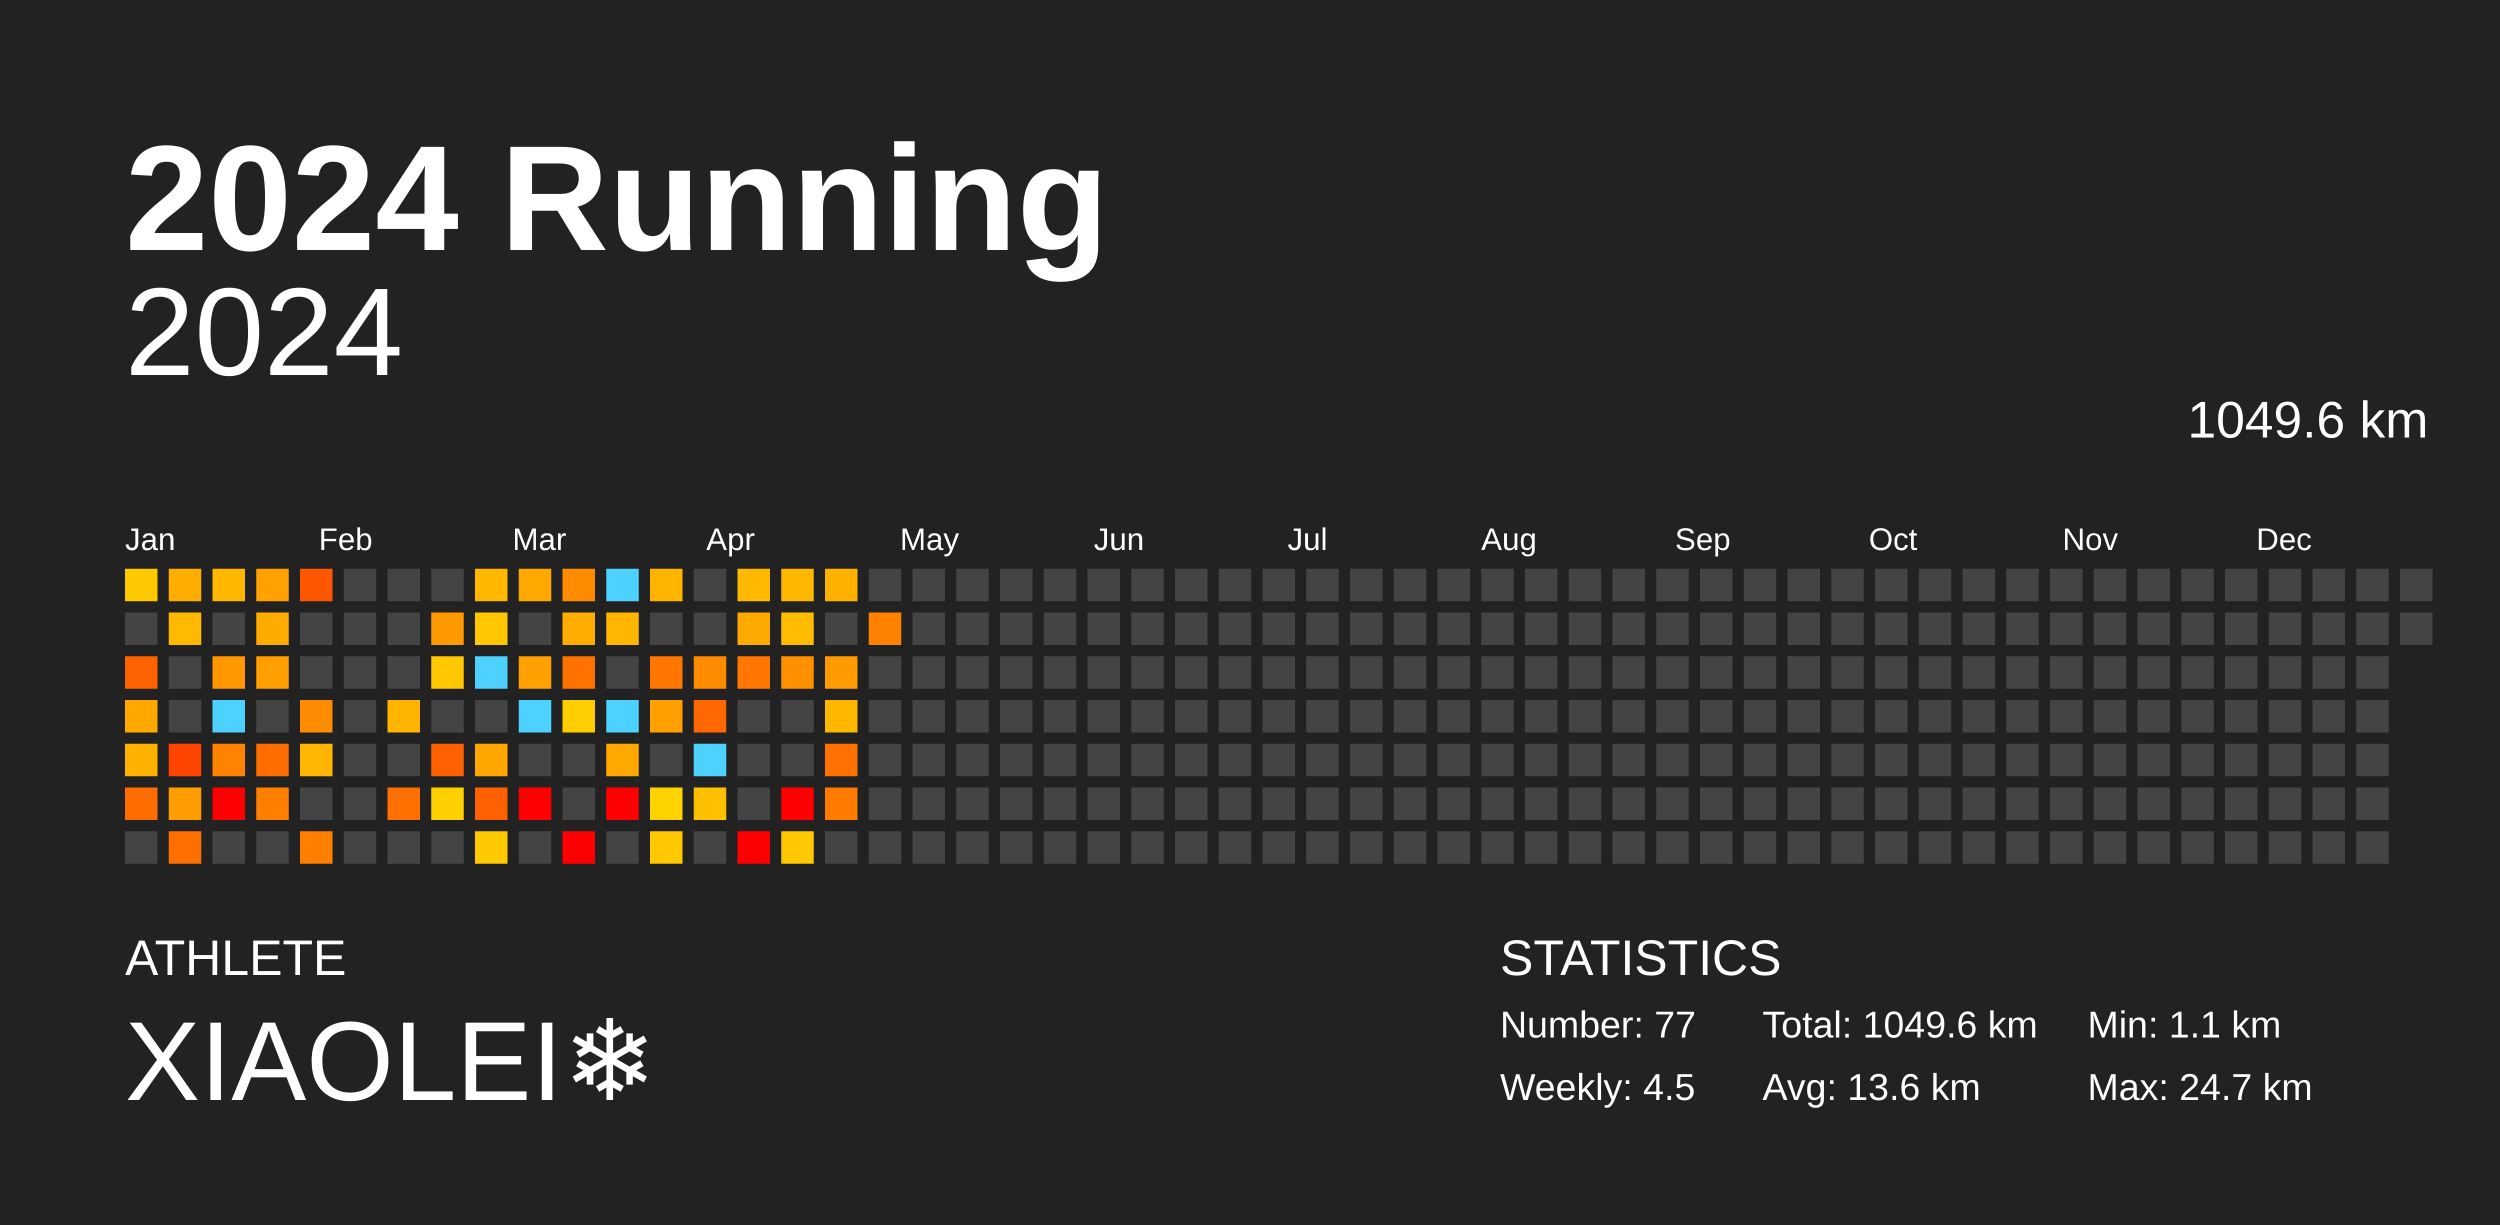
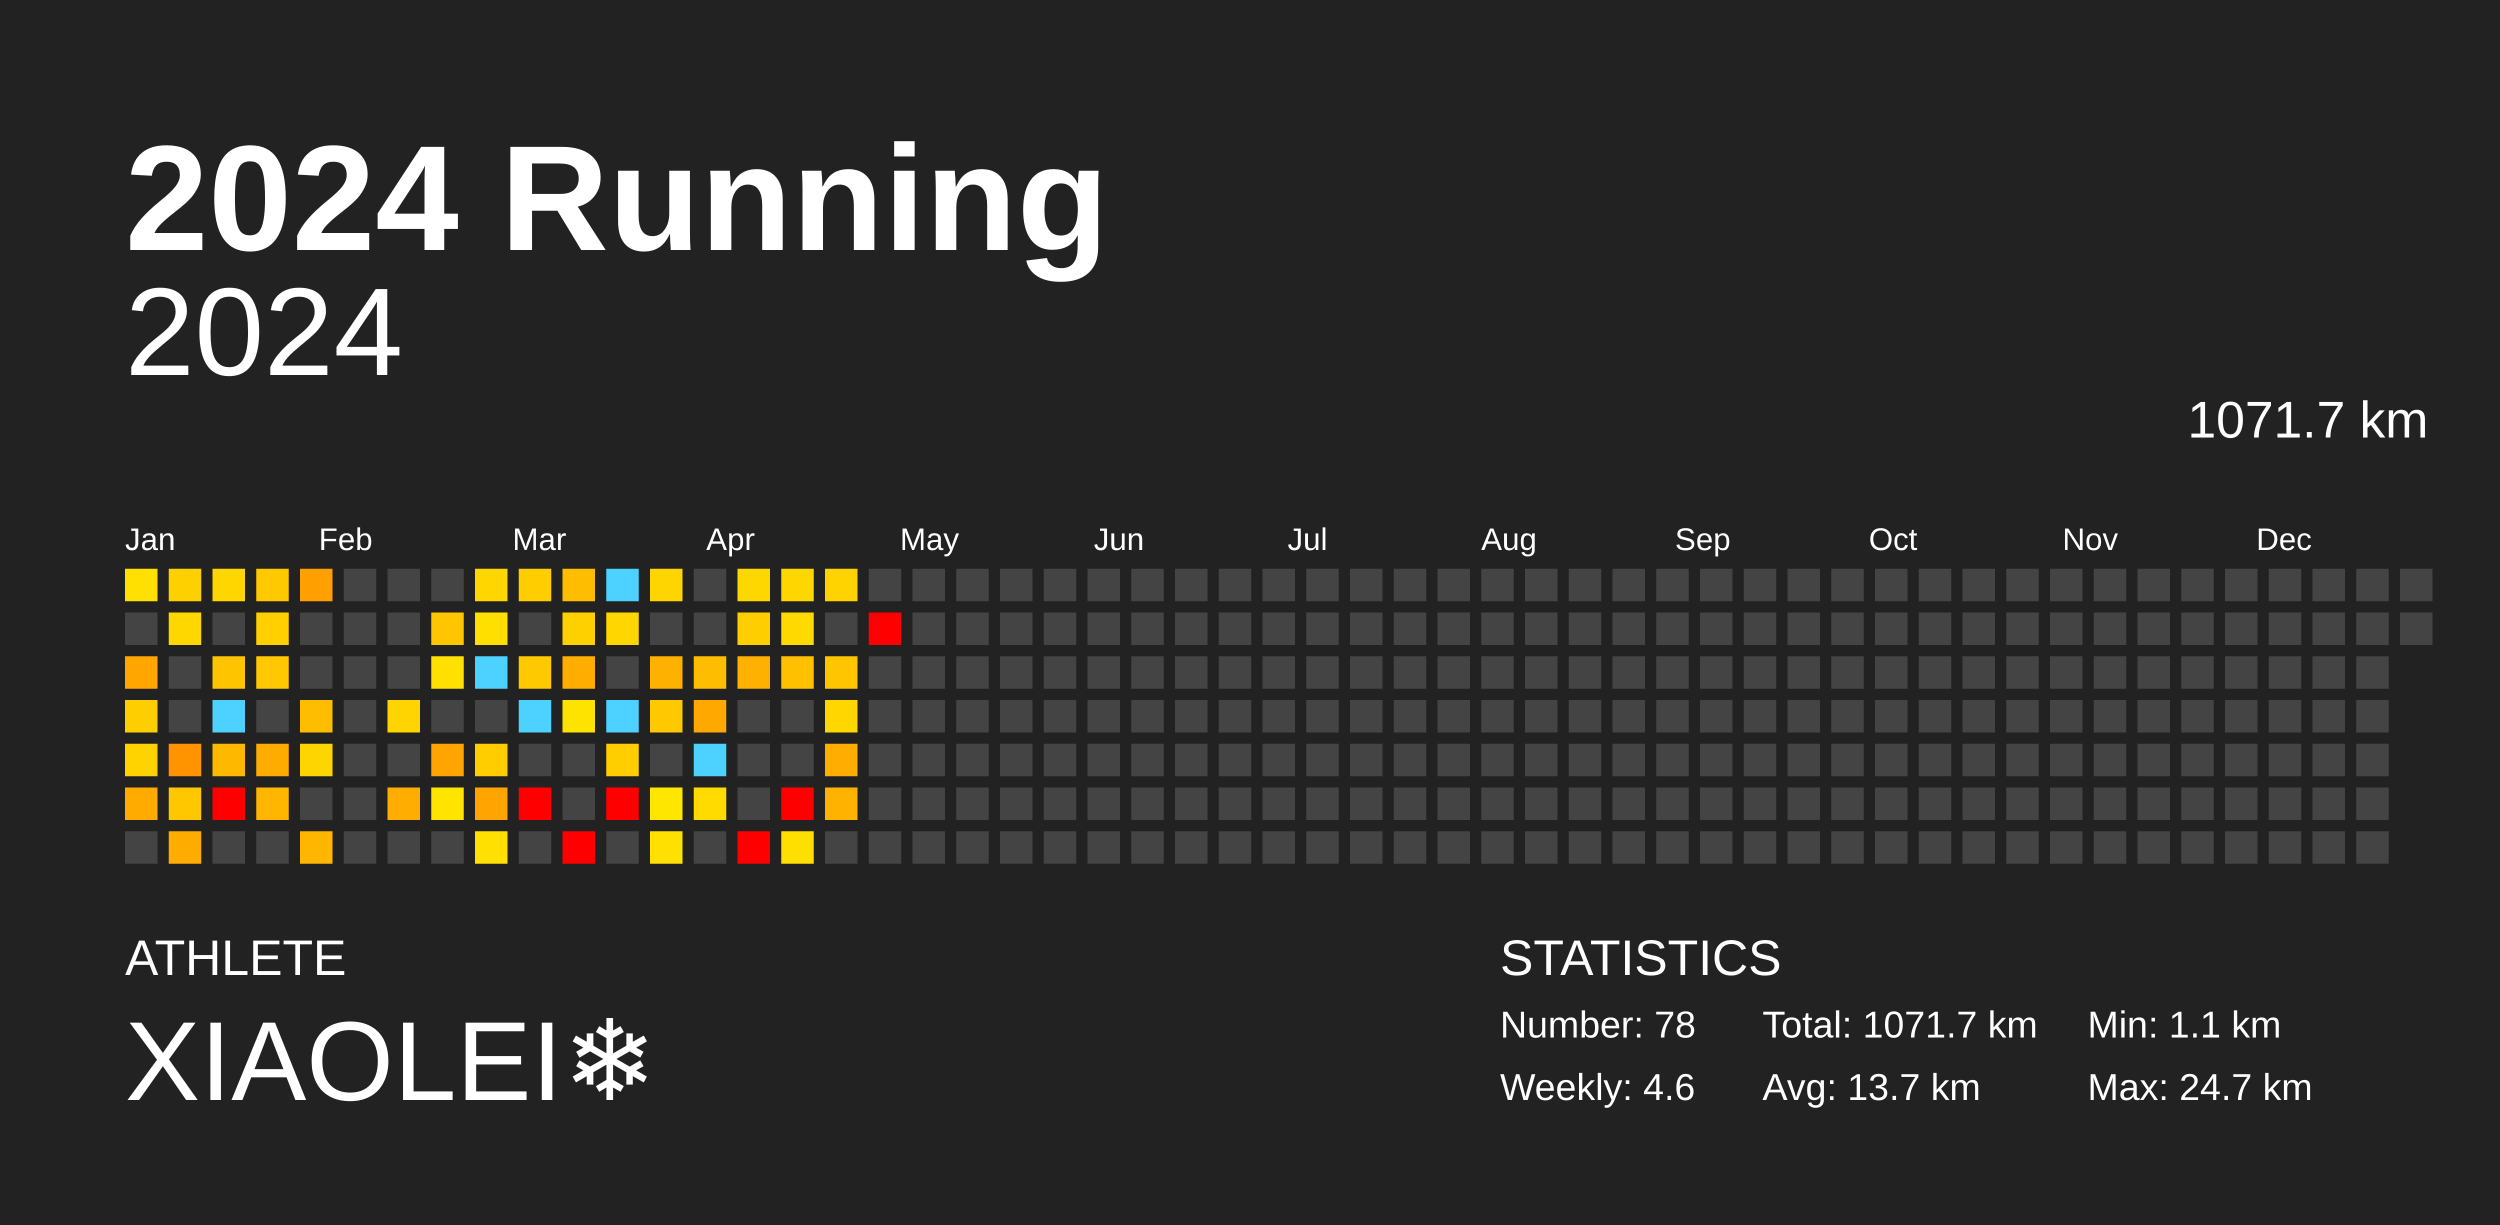
<svg xmlns="http://www.w3.org/2000/svg" baseProfile="full" height="98mm" version="1.1" viewBox="0,0,200,98" width="200mm">
  <defs />
  <rect fill="#222222" height="98" width="200" x="0" y="0" />
  <text fill="#FFFFFF" style="font-size:12px; font-family:Arial; font-weight:bold;" x="10" y="20">2024 Running</text>
  <text fill="#FFFFFF" style="font-size:4px; font-family:Arial" x="10" y="78">ATHLETE</text>
  <text fill="#FFFFFF" style="font-size:9px; font-family:Arial" x="10" y="88">XIAOLEI❄️</text>
  <text fill="#FFFFFF" style="font-size:4px; font-family:Arial" x="120" y="78">STATISTICS</text>
-   <text fill="#FFFFFF" style="font-size:3px; font-family:Arial" x="120" y="83">Number: 77</text>
-   <text fill="#FFFFFF" style="font-size:3px; font-family:Arial" x="120" y="88">Weekly: 4.5</text>
-   <text fill="#FFFFFF" style="font-size:3px; font-family:Arial" x="141" y="83">Total: 1049.6 km</text>
-   <text fill="#FFFFFF" style="font-size:3px; font-family:Arial" x="141" y="88">Avg: 13.6 km</text>
+   <text fill="#FFFFFF" style="font-size:3px; font-family:Arial" x="120" y="83">Number: 78</text>
+   <text fill="#FFFFFF" style="font-size:3px; font-family:Arial" x="120" y="88">Weekly: 4.6</text>
+   <text fill="#FFFFFF" style="font-size:3px; font-family:Arial" x="141" y="83">Total: 1071.7 km</text>
+   <text fill="#FFFFFF" style="font-size:3px; font-family:Arial" x="141" y="88">Avg: 13.7 km</text>
  <text fill="#FFFFFF" style="font-size:3px; font-family:Arial" x="167" y="83">Min: 1.1 km</text>
  <text fill="#FFFFFF" style="font-size:3px; font-family:Arial" x="167" y="88">Max: 24.7 km</text>
  <text alignment-baseline="hanging" fill="#FFFFFF" style="font-size:10.0px; font-family:Arial;" x="10" y="30">2024</text>
-   <text alignment-baseline="hanging" fill="#FFFFFF" style="font-size:4.125px; font-family:Arial;" x="175" y="35">1049.6 km</text>
+   <text alignment-baseline="hanging" fill="#FFFFFF" style="font-size:4.125px; font-family:Arial;" x="175" y="35">1071.7 km</text>
  <text fill="#FFFFFF" style="font-size:2.5px; font-family:Arial" x="10.0" y="44">Jan</text>
  <text fill="#FFFFFF" style="font-size:2.5px; font-family:Arial" x="25.5" y="44">Feb</text>
  <text fill="#FFFFFF" style="font-size:2.5px; font-family:Arial" x="41.0" y="44">Mar</text>
  <text fill="#FFFFFF" style="font-size:2.5px; font-family:Arial" x="56.5" y="44">Apr</text>
  <text fill="#FFFFFF" style="font-size:2.5px; font-family:Arial" x="72.0" y="44">May</text>
  <text fill="#FFFFFF" style="font-size:2.5px; font-family:Arial" x="87.5" y="44">Jun</text>
  <text fill="#FFFFFF" style="font-size:2.5px; font-family:Arial" x="103.0" y="44">Jul</text>
  <text fill="#FFFFFF" style="font-size:2.5px; font-family:Arial" x="118.5" y="44">Aug</text>
  <text fill="#FFFFFF" style="font-size:2.5px; font-family:Arial" x="134.0" y="44">Sep</text>
  <text fill="#FFFFFF" style="font-size:2.5px; font-family:Arial" x="149.5" y="44">Oct</text>
  <text fill="#FFFFFF" style="font-size:2.5px; font-family:Arial" x="165.0" y="44">Nov</text>
  <text fill="#FFFFFF" style="font-size:2.5px; font-family:Arial" x="180.5" y="44">Dec</text>
-   <rect fill="#ffc900" height="2.6" width="2.6" x="10.0" y="45.5" />
+   <rect fill="#ffe000" height="2.6" width="2.6" x="10.0" y="45.5" />
  <rect fill="#444444" height="2.6" width="2.6" x="10.0" y="49.0" />
-   <rect fill="#ff6300" height="2.6" width="2.6" x="10.0" y="52.5" />
-   <rect fill="#ffa900" height="2.6" width="2.6" x="10.0" y="56.0" />
-   <rect fill="#ffb100" height="2.6" width="2.6" x="10.0" y="59.5" />
-   <rect fill="#ff6c00" height="2.6" width="2.6" x="10.0" y="63.0" />
+   <rect fill="#ffa600" height="2.6" width="2.6" x="10.0" y="52.5" />
+   <rect fill="#ffce00" height="2.6" width="2.6" x="10.0" y="56.0" />
+   <rect fill="#ffd300" height="2.6" width="2.6" x="10.0" y="59.5" />
+   <rect fill="#ffab00" height="2.6" width="2.6" x="10.0" y="63.0" />
  <rect fill="#444444" height="2.6" width="2.6" x="10.0" y="66.5" />
-   <rect fill="#ffad00" height="2.6" width="2.6" x="13.5" y="45.5" />
-   <rect fill="#ffb900" height="2.6" width="2.6" x="13.5" y="49.0" />
+   <rect fill="#ffd000" height="2.6" width="2.6" x="13.5" y="45.5" />
+   <rect fill="#ffd700" height="2.6" width="2.6" x="13.5" y="49.0" />
  <rect fill="#444444" height="2.6" width="2.6" x="13.5" y="52.5" />
  <rect fill="#444444" height="2.6" width="2.6" x="13.5" y="56.0" />
-   <rect fill="#ff4400" height="2.6" width="2.6" x="13.5" y="59.5" />
-   <rect fill="#ff9d00" height="2.6" width="2.6" x="13.5" y="63.0" />
-   <rect fill="#ff6f00" height="2.6" width="2.6" x="13.5" y="66.5" />
-   <rect fill="#ffb700" height="2.6" width="2.6" x="17.0" y="45.5" />
+   <rect fill="#ff9400" height="2.6" width="2.6" x="13.5" y="59.5" />
+   <rect fill="#ffc700" height="2.6" width="2.6" x="13.5" y="63.0" />
+   <rect fill="#ffac00" height="2.6" width="2.6" x="13.5" y="66.5" />
+   <rect fill="#ffd600" height="2.6" width="2.6" x="17.0" y="45.5" />
  <rect fill="#444444" height="2.6" width="2.6" x="17.0" y="49.0" />
-   <rect fill="#ff9700" height="2.6" width="2.6" x="17.0" y="52.5" />
+   <rect fill="#ffc400" height="2.6" width="2.6" x="17.0" y="52.5" />
  <rect fill="#4dd2ff" height="2.6" width="2.6" x="17.0" y="56.0" />
-   <rect fill="#ff8300" height="2.6" width="2.6" x="17.0" y="59.5" />
+   <rect fill="#ffb800" height="2.6" width="2.6" x="17.0" y="59.5" />
  <rect fill="red" height="2.6" width="2.6" x="17.0" y="63.0" />
  <rect fill="#444444" height="2.6" width="2.6" x="17.0" y="66.5" />
-   <rect fill="#ffa100" height="2.6" width="2.6" x="20.5" y="45.5" />
-   <rect fill="#ffab00" height="2.6" width="2.6" x="20.5" y="49.0" />
-   <rect fill="#ff9f00" height="2.6" width="2.6" x="20.5" y="52.5" />
+   <rect fill="#ffc900" height="2.6" width="2.6" x="20.5" y="45.5" />
+   <rect fill="#ffcf00" height="2.6" width="2.6" x="20.5" y="49.0" />
+   <rect fill="#ffc800" height="2.6" width="2.6" x="20.5" y="52.5" />
  <rect fill="#444444" height="2.6" width="2.6" x="20.5" y="56.0" />
-   <rect fill="#ff6d00" height="2.6" width="2.6" x="20.5" y="59.5" />
-   <rect fill="#ff8000" height="2.6" width="2.6" x="20.5" y="63.0" />
+   <rect fill="#ffac00" height="2.6" width="2.6" x="20.5" y="59.5" />
+   <rect fill="#ffb600" height="2.6" width="2.6" x="20.5" y="63.0" />
  <rect fill="#444444" height="2.6" width="2.6" x="20.5" y="66.5" />
-   <rect fill="#ff5600" height="2.6" width="2.6" x="24.0" y="45.5" />
+   <rect fill="#ff9f00" height="2.6" width="2.6" x="24.0" y="45.5" />
  <rect fill="#444444" height="2.6" width="2.6" x="24.0" y="49.0" />
  <rect fill="#444444" height="2.6" width="2.6" x="24.0" y="52.5" />
-   <rect fill="#ff8b00" height="2.6" width="2.6" x="24.0" y="56.0" />
-   <rect fill="#ffb600" height="2.6" width="2.6" x="24.0" y="59.5" />
+   <rect fill="#ffbd00" height="2.6" width="2.6" x="24.0" y="56.0" />
+   <rect fill="#ffd500" height="2.6" width="2.6" x="24.0" y="59.5" />
  <rect fill="#444444" height="2.6" width="2.6" x="24.0" y="63.0" />
-   <rect fill="#ff8000" height="2.6" width="2.6" x="24.0" y="66.5" />
+   <rect fill="#ffb600" height="2.6" width="2.6" x="24.0" y="66.5" />
  <rect fill="#444444" height="2.6" width="2.6" x="27.5" y="45.5" />
  <rect fill="#444444" height="2.6" width="2.6" x="27.5" y="49.0" />
  <rect fill="#444444" height="2.6" width="2.6" x="27.5" y="52.5" />
  <rect fill="#444444" height="2.6" width="2.6" x="27.5" y="56.0" />
  <rect fill="#444444" height="2.6" width="2.6" x="27.5" y="59.5" />
  <rect fill="#444444" height="2.6" width="2.6" x="27.5" y="63.0" />
  <rect fill="#444444" height="2.6" width="2.6" x="27.5" y="66.5" />
  <rect fill="#444444" height="2.6" width="2.6" x="31.0" y="45.5" />
  <rect fill="#444444" height="2.6" width="2.6" x="31.0" y="49.0" />
  <rect fill="#444444" height="2.6" width="2.6" x="31.0" y="52.5" />
-   <rect fill="#ffb400" height="2.6" width="2.6" x="31.0" y="56.0" />
+   <rect fill="#ffd400" height="2.6" width="2.6" x="31.0" y="56.0" />
  <rect fill="#444444" height="2.6" width="2.6" x="31.0" y="59.5" />
-   <rect fill="#ff7000" height="2.6" width="2.6" x="31.0" y="63.0" />
+   <rect fill="#ffad00" height="2.6" width="2.6" x="31.0" y="63.0" />
  <rect fill="#444444" height="2.6" width="2.6" x="31.0" y="66.5" />
  <rect fill="#444444" height="2.6" width="2.6" x="34.5" y="45.5" />
-   <rect fill="#ff9900" height="2.6" width="2.6" x="34.5" y="49.0" />
-   <rect fill="#ffc800" height="2.6" width="2.6" x="34.5" y="52.5" />
+   <rect fill="#ffc500" height="2.6" width="2.6" x="34.5" y="49.0" />
+   <rect fill="#ffe000" height="2.6" width="2.6" x="34.5" y="52.5" />
  <rect fill="#444444" height="2.6" width="2.6" x="34.5" y="56.0" />
-   <rect fill="#ff6000" height="2.6" width="2.6" x="34.5" y="59.5" />
-   <rect fill="#ffd000" height="2.6" width="2.6" x="34.5" y="63.0" />
+   <rect fill="#ffa400" height="2.6" width="2.6" x="34.5" y="59.5" />
+   <rect fill="#ffe400" height="2.6" width="2.6" x="34.5" y="63.0" />
  <rect fill="#444444" height="2.6" width="2.6" x="34.5" y="66.5" />
-   <rect fill="#ffb700" height="2.6" width="2.6" x="38.0" y="45.5" />
-   <rect fill="#ffc700" height="2.6" width="2.6" x="38.0" y="49.0" />
+   <rect fill="#ffd600" height="2.6" width="2.6" x="38.0" y="45.5" />
+   <rect fill="#ffdf00" height="2.6" width="2.6" x="38.0" y="49.0" />
  <rect fill="#4dd2ff" height="2.6" width="2.6" x="38.0" y="52.5" />
  <rect fill="#444444" height="2.6" width="2.6" x="38.0" y="56.0" />
-   <rect fill="#ffa700" height="2.6" width="2.6" x="38.0" y="59.5" />
-   <rect fill="#ff6000" height="2.6" width="2.6" x="38.0" y="63.0" />
-   <rect fill="#ffc900" height="2.6" width="2.6" x="38.0" y="66.5" />
-   <rect fill="#ffa800" height="2.6" width="2.6" x="41.5" y="45.5" />
+   <rect fill="#ffcd00" height="2.6" width="2.6" x="38.0" y="59.5" />
+   <rect fill="#ffa400" height="2.6" width="2.6" x="38.0" y="63.0" />
+   <rect fill="#ffe000" height="2.6" width="2.6" x="38.0" y="66.5" />
+   <rect fill="#ffcd00" height="2.6" width="2.6" x="41.5" y="45.5" />
  <rect fill="#444444" height="2.6" width="2.6" x="41.5" y="49.0" />
-   <rect fill="#ffa100" height="2.6" width="2.6" x="41.5" y="52.5" />
+   <rect fill="#ffc900" height="2.6" width="2.6" x="41.5" y="52.5" />
  <rect fill="#4dd2ff" height="2.6" width="2.6" x="41.5" y="56.0" />
  <rect fill="#444444" height="2.6" width="2.6" x="41.5" y="59.5" />
  <rect fill="red" height="2.6" width="2.6" x="41.5" y="63.0" />
  <rect fill="#444444" height="2.6" width="2.6" x="41.5" y="66.5" />
-   <rect fill="#ff8c00" height="2.6" width="2.6" x="45.0" y="45.5" />
-   <rect fill="#ffad00" height="2.6" width="2.6" x="45.0" y="49.0" />
-   <rect fill="#ff7200" height="2.6" width="2.6" x="45.0" y="52.5" />
-   <rect fill="#ffce00" height="2.6" width="2.6" x="45.0" y="56.0" />
+   <rect fill="#ffbd00" height="2.6" width="2.6" x="45.0" y="45.5" />
+   <rect fill="#ffd000" height="2.6" width="2.6" x="45.0" y="49.0" />
+   <rect fill="#ffae00" height="2.6" width="2.6" x="45.0" y="52.5" />
+   <rect fill="#ffe300" height="2.6" width="2.6" x="45.0" y="56.0" />
  <rect fill="#444444" height="2.6" width="2.6" x="45.0" y="59.5" />
  <rect fill="#444444" height="2.6" width="2.6" x="45.0" y="63.0" />
  <rect fill="red" height="2.6" width="2.6" x="45.0" y="66.5" />
  <rect fill="#4dd2ff" height="2.6" width="2.6" x="48.5" y="45.5" />
-   <rect fill="#ffb600" height="2.6" width="2.6" x="48.5" y="49.0" />
+   <rect fill="#ffd600" height="2.6" width="2.6" x="48.5" y="49.0" />
  <rect fill="#444444" height="2.6" width="2.6" x="48.5" y="52.5" />
  <rect fill="#4dd2ff" height="2.6" width="2.6" x="48.5" y="56.0" />
-   <rect fill="#ffa900" height="2.6" width="2.6" x="48.5" y="59.5" />
+   <rect fill="#ffce00" height="2.6" width="2.6" x="48.5" y="59.5" />
  <rect fill="red" height="2.6" width="2.6" x="48.5" y="63.0" />
  <rect fill="#444444" height="2.6" width="2.6" x="48.5" y="66.5" />
-   <rect fill="#ffb500" height="2.6" width="2.6" x="52.0" y="45.5" />
+   <rect fill="#ffd500" height="2.6" width="2.6" x="52.0" y="45.5" />
  <rect fill="#444444" height="2.6" width="2.6" x="52.0" y="49.0" />
-   <rect fill="#ff7600" height="2.6" width="2.6" x="52.0" y="52.5" />
-   <rect fill="#ffa000" height="2.6" width="2.6" x="52.0" y="56.0" />
+   <rect fill="#ffb100" height="2.6" width="2.6" x="52.0" y="52.5" />
+   <rect fill="#ffc800" height="2.6" width="2.6" x="52.0" y="56.0" />
  <rect fill="#444444" height="2.6" width="2.6" x="52.0" y="59.5" />
-   <rect fill="#ffd300" height="2.6" width="2.6" x="52.0" y="63.0" />
-   <rect fill="#ffc800" height="2.6" width="2.6" x="52.0" y="66.5" />
+   <rect fill="#ffe600" height="2.6" width="2.6" x="52.0" y="63.0" />
+   <rect fill="#ffe000" height="2.6" width="2.6" x="52.0" y="66.5" />
  <rect fill="#444444" height="2.6" width="2.6" x="55.5" y="45.5" />
  <rect fill="#444444" height="2.6" width="2.6" x="55.5" y="49.0" />
-   <rect fill="#ff8c00" height="2.6" width="2.6" x="55.5" y="52.5" />
-   <rect fill="#ff6800" height="2.6" width="2.6" x="55.5" y="56.0" />
+   <rect fill="#ffbd00" height="2.6" width="2.6" x="55.5" y="52.5" />
+   <rect fill="#ffa900" height="2.6" width="2.6" x="55.5" y="56.0" />
  <rect fill="#4dd2ff" height="2.6" width="2.6" x="55.5" y="59.5" />
-   <rect fill="#ffc000" height="2.6" width="2.6" x="55.5" y="63.0" />
+   <rect fill="#ffdb00" height="2.6" width="2.6" x="55.5" y="63.0" />
  <rect fill="#444444" height="2.6" width="2.6" x="55.5" y="66.5" />
-   <rect fill="#ffb900" height="2.6" width="2.6" x="59.0" y="45.5" />
-   <rect fill="#ffaa00" height="2.6" width="2.6" x="59.0" y="49.0" />
-   <rect fill="#ff7600" height="2.6" width="2.6" x="59.0" y="52.5" />
+   <rect fill="#ffd700" height="2.6" width="2.6" x="59.0" y="45.5" />
+   <rect fill="#ffce00" height="2.6" width="2.6" x="59.0" y="49.0" />
+   <rect fill="#ffb100" height="2.6" width="2.6" x="59.0" y="52.5" />
  <rect fill="#444444" height="2.6" width="2.6" x="59.0" y="56.0" />
  <rect fill="#444444" height="2.6" width="2.6" x="59.0" y="59.5" />
  <rect fill="#444444" height="2.6" width="2.6" x="59.0" y="63.0" />
  <rect fill="red" height="2.6" width="2.6" x="59.0" y="66.5" />
-   <rect fill="#ffb700" height="2.6" width="2.6" x="62.5" y="45.5" />
-   <rect fill="#ffbc00" height="2.6" width="2.6" x="62.5" y="49.0" />
-   <rect fill="#ff9000" height="2.6" width="2.6" x="62.5" y="52.5" />
+   <rect fill="#ffd600" height="2.6" width="2.6" x="62.5" y="45.5" />
+   <rect fill="#ffd900" height="2.6" width="2.6" x="62.5" y="49.0" />
+   <rect fill="#ffc000" height="2.6" width="2.6" x="62.5" y="52.5" />
  <rect fill="#444444" height="2.6" width="2.6" x="62.5" y="56.0" />
  <rect fill="#444444" height="2.6" width="2.6" x="62.5" y="59.5" />
  <rect fill="red" height="2.6" width="2.6" x="62.5" y="63.0" />
-   <rect fill="#ffc800" height="2.6" width="2.6" x="62.5" y="66.5" />
-   <rect fill="#ffb100" height="2.6" width="2.6" x="66.0" y="45.5" />
+   <rect fill="#ffdf00" height="2.6" width="2.6" x="62.5" y="66.5" />
+   <rect fill="#ffd300" height="2.6" width="2.6" x="66.0" y="45.5" />
  <rect fill="#444444" height="2.6" width="2.6" x="66.0" y="49.0" />
-   <rect fill="#ff9b00" height="2.6" width="2.6" x="66.0" y="52.5" />
-   <rect fill="#ffb700" height="2.6" width="2.6" x="66.0" y="56.0" />
-   <rect fill="#ff7100" height="2.6" width="2.6" x="66.0" y="59.5" />
-   <rect fill="#ff7b00" height="2.6" width="2.6" x="66.0" y="63.0" />
+   <rect fill="#ffc600" height="2.6" width="2.6" x="66.0" y="52.5" />
+   <rect fill="#ffd600" height="2.6" width="2.6" x="66.0" y="56.0" />
+   <rect fill="#ffae00" height="2.6" width="2.6" x="66.0" y="59.5" />
+   <rect fill="#ffb300" height="2.6" width="2.6" x="66.0" y="63.0" />
  <rect fill="#444444" height="2.6" width="2.6" x="66.0" y="66.5" />
  <rect fill="#444444" height="2.6" width="2.6" x="69.5" y="45.5" />
-   <rect fill="#ff8100" height="2.6" width="2.6" x="69.5" y="49.0" />
+   <rect fill="red" height="2.6" width="2.6" x="69.5" y="49.0" />
  <rect fill="#444444" height="2.6" width="2.6" x="69.5" y="52.5" />
  <rect fill="#444444" height="2.6" width="2.6" x="69.5" y="56.0" />
  <rect fill="#444444" height="2.6" width="2.6" x="69.5" y="59.5" />
  <rect fill="#444444" height="2.6" width="2.6" x="69.5" y="63.0" />
  <rect fill="#444444" height="2.6" width="2.6" x="69.5" y="66.5" />
  <rect fill="#444444" height="2.6" width="2.6" x="73.0" y="45.5" />
  <rect fill="#444444" height="2.6" width="2.6" x="73.0" y="49.0" />
  <rect fill="#444444" height="2.6" width="2.6" x="73.0" y="52.5" />
  <rect fill="#444444" height="2.6" width="2.6" x="73.0" y="56.0" />
  <rect fill="#444444" height="2.6" width="2.6" x="73.0" y="59.5" />
  <rect fill="#444444" height="2.6" width="2.6" x="73.0" y="63.0" />
  <rect fill="#444444" height="2.6" width="2.6" x="73.0" y="66.5" />
  <rect fill="#444444" height="2.6" width="2.6" x="76.5" y="45.5" />
  <rect fill="#444444" height="2.6" width="2.6" x="76.5" y="49.0" />
  <rect fill="#444444" height="2.6" width="2.6" x="76.5" y="52.5" />
  <rect fill="#444444" height="2.6" width="2.6" x="76.5" y="56.0" />
  <rect fill="#444444" height="2.6" width="2.6" x="76.5" y="59.5" />
  <rect fill="#444444" height="2.6" width="2.6" x="76.5" y="63.0" />
  <rect fill="#444444" height="2.6" width="2.6" x="76.5" y="66.5" />
  <rect fill="#444444" height="2.6" width="2.6" x="80.0" y="45.5" />
  <rect fill="#444444" height="2.6" width="2.6" x="80.0" y="49.0" />
  <rect fill="#444444" height="2.6" width="2.6" x="80.0" y="52.5" />
  <rect fill="#444444" height="2.6" width="2.6" x="80.0" y="56.0" />
  <rect fill="#444444" height="2.6" width="2.6" x="80.0" y="59.5" />
  <rect fill="#444444" height="2.6" width="2.6" x="80.0" y="63.0" />
  <rect fill="#444444" height="2.6" width="2.6" x="80.0" y="66.5" />
  <rect fill="#444444" height="2.6" width="2.6" x="83.5" y="45.5" />
  <rect fill="#444444" height="2.6" width="2.6" x="83.5" y="49.0" />
  <rect fill="#444444" height="2.6" width="2.6" x="83.5" y="52.5" />
  <rect fill="#444444" height="2.6" width="2.6" x="83.5" y="56.0" />
  <rect fill="#444444" height="2.6" width="2.6" x="83.5" y="59.5" />
  <rect fill="#444444" height="2.6" width="2.6" x="83.5" y="63.0" />
  <rect fill="#444444" height="2.6" width="2.6" x="83.5" y="66.5" />
  <rect fill="#444444" height="2.6" width="2.6" x="87.0" y="45.5" />
  <rect fill="#444444" height="2.6" width="2.6" x="87.0" y="49.0" />
  <rect fill="#444444" height="2.6" width="2.6" x="87.0" y="52.5" />
  <rect fill="#444444" height="2.6" width="2.6" x="87.0" y="56.0" />
  <rect fill="#444444" height="2.6" width="2.6" x="87.0" y="59.5" />
  <rect fill="#444444" height="2.6" width="2.6" x="87.0" y="63.0" />
  <rect fill="#444444" height="2.6" width="2.6" x="87.0" y="66.5" />
  <rect fill="#444444" height="2.6" width="2.6" x="90.5" y="45.5" />
  <rect fill="#444444" height="2.6" width="2.6" x="90.5" y="49.0" />
  <rect fill="#444444" height="2.6" width="2.6" x="90.5" y="52.5" />
  <rect fill="#444444" height="2.6" width="2.6" x="90.5" y="56.0" />
  <rect fill="#444444" height="2.6" width="2.6" x="90.5" y="59.5" />
  <rect fill="#444444" height="2.6" width="2.6" x="90.5" y="63.0" />
  <rect fill="#444444" height="2.6" width="2.6" x="90.5" y="66.5" />
  <rect fill="#444444" height="2.6" width="2.6" x="94.0" y="45.5" />
  <rect fill="#444444" height="2.6" width="2.6" x="94.0" y="49.0" />
  <rect fill="#444444" height="2.6" width="2.6" x="94.0" y="52.5" />
  <rect fill="#444444" height="2.6" width="2.6" x="94.0" y="56.0" />
  <rect fill="#444444" height="2.6" width="2.6" x="94.0" y="59.5" />
  <rect fill="#444444" height="2.6" width="2.6" x="94.0" y="63.0" />
  <rect fill="#444444" height="2.6" width="2.6" x="94.0" y="66.5" />
  <rect fill="#444444" height="2.6" width="2.6" x="97.5" y="45.5" />
  <rect fill="#444444" height="2.6" width="2.6" x="97.5" y="49.0" />
  <rect fill="#444444" height="2.6" width="2.6" x="97.5" y="52.5" />
  <rect fill="#444444" height="2.6" width="2.6" x="97.5" y="56.0" />
  <rect fill="#444444" height="2.6" width="2.6" x="97.5" y="59.5" />
  <rect fill="#444444" height="2.6" width="2.6" x="97.5" y="63.0" />
  <rect fill="#444444" height="2.6" width="2.6" x="97.5" y="66.5" />
  <rect fill="#444444" height="2.6" width="2.6" x="101.0" y="45.5" />
  <rect fill="#444444" height="2.6" width="2.6" x="101.0" y="49.0" />
  <rect fill="#444444" height="2.6" width="2.6" x="101.0" y="52.5" />
  <rect fill="#444444" height="2.6" width="2.6" x="101.0" y="56.0" />
  <rect fill="#444444" height="2.6" width="2.6" x="101.0" y="59.5" />
  <rect fill="#444444" height="2.6" width="2.6" x="101.0" y="63.0" />
  <rect fill="#444444" height="2.6" width="2.6" x="101.0" y="66.5" />
  <rect fill="#444444" height="2.6" width="2.6" x="104.5" y="45.5" />
  <rect fill="#444444" height="2.6" width="2.6" x="104.5" y="49.0" />
  <rect fill="#444444" height="2.6" width="2.6" x="104.5" y="52.5" />
  <rect fill="#444444" height="2.6" width="2.6" x="104.5" y="56.0" />
  <rect fill="#444444" height="2.6" width="2.6" x="104.5" y="59.5" />
  <rect fill="#444444" height="2.6" width="2.6" x="104.5" y="63.0" />
  <rect fill="#444444" height="2.6" width="2.6" x="104.5" y="66.5" />
  <rect fill="#444444" height="2.6" width="2.6" x="108.0" y="45.5" />
  <rect fill="#444444" height="2.6" width="2.6" x="108.0" y="49.0" />
  <rect fill="#444444" height="2.6" width="2.6" x="108.0" y="52.5" />
  <rect fill="#444444" height="2.6" width="2.6" x="108.0" y="56.0" />
  <rect fill="#444444" height="2.6" width="2.6" x="108.0" y="59.5" />
  <rect fill="#444444" height="2.6" width="2.6" x="108.0" y="63.0" />
  <rect fill="#444444" height="2.6" width="2.6" x="108.0" y="66.5" />
  <rect fill="#444444" height="2.6" width="2.6" x="111.5" y="45.5" />
  <rect fill="#444444" height="2.6" width="2.6" x="111.5" y="49.0" />
  <rect fill="#444444" height="2.6" width="2.6" x="111.5" y="52.5" />
  <rect fill="#444444" height="2.6" width="2.6" x="111.5" y="56.0" />
  <rect fill="#444444" height="2.6" width="2.6" x="111.5" y="59.5" />
  <rect fill="#444444" height="2.6" width="2.6" x="111.5" y="63.0" />
  <rect fill="#444444" height="2.6" width="2.6" x="111.5" y="66.5" />
  <rect fill="#444444" height="2.6" width="2.6" x="115.0" y="45.5" />
  <rect fill="#444444" height="2.6" width="2.6" x="115.0" y="49.0" />
  <rect fill="#444444" height="2.6" width="2.6" x="115.0" y="52.5" />
  <rect fill="#444444" height="2.6" width="2.6" x="115.0" y="56.0" />
  <rect fill="#444444" height="2.6" width="2.6" x="115.0" y="59.5" />
  <rect fill="#444444" height="2.6" width="2.6" x="115.0" y="63.0" />
  <rect fill="#444444" height="2.6" width="2.6" x="115.0" y="66.5" />
  <rect fill="#444444" height="2.6" width="2.6" x="118.5" y="45.5" />
  <rect fill="#444444" height="2.6" width="2.6" x="118.5" y="49.0" />
  <rect fill="#444444" height="2.6" width="2.6" x="118.5" y="52.5" />
  <rect fill="#444444" height="2.6" width="2.6" x="118.5" y="56.0" />
  <rect fill="#444444" height="2.6" width="2.6" x="118.5" y="59.5" />
  <rect fill="#444444" height="2.6" width="2.6" x="118.5" y="63.0" />
  <rect fill="#444444" height="2.6" width="2.6" x="118.5" y="66.5" />
  <rect fill="#444444" height="2.6" width="2.6" x="122.0" y="45.5" />
  <rect fill="#444444" height="2.6" width="2.6" x="122.0" y="49.0" />
  <rect fill="#444444" height="2.6" width="2.6" x="122.0" y="52.5" />
  <rect fill="#444444" height="2.6" width="2.6" x="122.0" y="56.0" />
  <rect fill="#444444" height="2.6" width="2.6" x="122.0" y="59.5" />
  <rect fill="#444444" height="2.6" width="2.6" x="122.0" y="63.0" />
  <rect fill="#444444" height="2.6" width="2.6" x="122.0" y="66.5" />
  <rect fill="#444444" height="2.6" width="2.6" x="125.5" y="45.5" />
  <rect fill="#444444" height="2.6" width="2.6" x="125.5" y="49.0" />
  <rect fill="#444444" height="2.6" width="2.6" x="125.5" y="52.5" />
  <rect fill="#444444" height="2.6" width="2.6" x="125.5" y="56.0" />
  <rect fill="#444444" height="2.6" width="2.6" x="125.5" y="59.5" />
  <rect fill="#444444" height="2.6" width="2.6" x="125.5" y="63.0" />
  <rect fill="#444444" height="2.6" width="2.6" x="125.5" y="66.5" />
  <rect fill="#444444" height="2.6" width="2.6" x="129.0" y="45.5" />
  <rect fill="#444444" height="2.6" width="2.6" x="129.0" y="49.0" />
  <rect fill="#444444" height="2.6" width="2.6" x="129.0" y="52.5" />
  <rect fill="#444444" height="2.6" width="2.6" x="129.0" y="56.0" />
  <rect fill="#444444" height="2.6" width="2.6" x="129.0" y="59.5" />
  <rect fill="#444444" height="2.6" width="2.6" x="129.0" y="63.0" />
  <rect fill="#444444" height="2.6" width="2.6" x="129.0" y="66.5" />
  <rect fill="#444444" height="2.6" width="2.6" x="132.5" y="45.5" />
  <rect fill="#444444" height="2.6" width="2.6" x="132.5" y="49.0" />
  <rect fill="#444444" height="2.6" width="2.6" x="132.5" y="52.5" />
  <rect fill="#444444" height="2.6" width="2.6" x="132.5" y="56.0" />
  <rect fill="#444444" height="2.6" width="2.6" x="132.5" y="59.5" />
  <rect fill="#444444" height="2.6" width="2.6" x="132.5" y="63.0" />
  <rect fill="#444444" height="2.6" width="2.6" x="132.5" y="66.5" />
  <rect fill="#444444" height="2.6" width="2.6" x="136.0" y="45.5" />
  <rect fill="#444444" height="2.6" width="2.6" x="136.0" y="49.0" />
  <rect fill="#444444" height="2.6" width="2.6" x="136.0" y="52.5" />
  <rect fill="#444444" height="2.6" width="2.6" x="136.0" y="56.0" />
  <rect fill="#444444" height="2.6" width="2.6" x="136.0" y="59.5" />
  <rect fill="#444444" height="2.6" width="2.6" x="136.0" y="63.0" />
  <rect fill="#444444" height="2.6" width="2.6" x="136.0" y="66.5" />
  <rect fill="#444444" height="2.6" width="2.6" x="139.5" y="45.5" />
  <rect fill="#444444" height="2.6" width="2.6" x="139.5" y="49.0" />
  <rect fill="#444444" height="2.6" width="2.6" x="139.5" y="52.5" />
  <rect fill="#444444" height="2.6" width="2.6" x="139.5" y="56.0" />
  <rect fill="#444444" height="2.6" width="2.6" x="139.5" y="59.5" />
  <rect fill="#444444" height="2.6" width="2.6" x="139.5" y="63.0" />
  <rect fill="#444444" height="2.6" width="2.6" x="139.5" y="66.5" />
  <rect fill="#444444" height="2.6" width="2.6" x="143.0" y="45.5" />
  <rect fill="#444444" height="2.6" width="2.6" x="143.0" y="49.0" />
  <rect fill="#444444" height="2.6" width="2.6" x="143.0" y="52.5" />
  <rect fill="#444444" height="2.6" width="2.6" x="143.0" y="56.0" />
  <rect fill="#444444" height="2.6" width="2.6" x="143.0" y="59.5" />
  <rect fill="#444444" height="2.6" width="2.6" x="143.0" y="63.0" />
  <rect fill="#444444" height="2.6" width="2.6" x="143.0" y="66.5" />
  <rect fill="#444444" height="2.6" width="2.6" x="146.5" y="45.5" />
  <rect fill="#444444" height="2.6" width="2.6" x="146.5" y="49.0" />
  <rect fill="#444444" height="2.6" width="2.6" x="146.5" y="52.5" />
  <rect fill="#444444" height="2.6" width="2.6" x="146.5" y="56.0" />
  <rect fill="#444444" height="2.6" width="2.6" x="146.5" y="59.5" />
  <rect fill="#444444" height="2.6" width="2.6" x="146.5" y="63.0" />
  <rect fill="#444444" height="2.6" width="2.6" x="146.5" y="66.5" />
  <rect fill="#444444" height="2.6" width="2.6" x="150.0" y="45.5" />
  <rect fill="#444444" height="2.6" width="2.6" x="150.0" y="49.0" />
  <rect fill="#444444" height="2.6" width="2.6" x="150.0" y="52.5" />
  <rect fill="#444444" height="2.6" width="2.6" x="150.0" y="56.0" />
  <rect fill="#444444" height="2.6" width="2.6" x="150.0" y="59.5" />
  <rect fill="#444444" height="2.6" width="2.6" x="150.0" y="63.0" />
  <rect fill="#444444" height="2.6" width="2.6" x="150.0" y="66.5" />
  <rect fill="#444444" height="2.6" width="2.6" x="153.5" y="45.5" />
  <rect fill="#444444" height="2.6" width="2.6" x="153.5" y="49.0" />
  <rect fill="#444444" height="2.6" width="2.6" x="153.5" y="52.5" />
  <rect fill="#444444" height="2.6" width="2.6" x="153.5" y="56.0" />
  <rect fill="#444444" height="2.6" width="2.6" x="153.5" y="59.5" />
  <rect fill="#444444" height="2.6" width="2.6" x="153.5" y="63.0" />
  <rect fill="#444444" height="2.6" width="2.6" x="153.5" y="66.5" />
  <rect fill="#444444" height="2.6" width="2.6" x="157.0" y="45.5" />
  <rect fill="#444444" height="2.6" width="2.6" x="157.0" y="49.0" />
  <rect fill="#444444" height="2.6" width="2.6" x="157.0" y="52.5" />
  <rect fill="#444444" height="2.6" width="2.6" x="157.0" y="56.0" />
  <rect fill="#444444" height="2.6" width="2.6" x="157.0" y="59.5" />
  <rect fill="#444444" height="2.6" width="2.6" x="157.0" y="63.0" />
  <rect fill="#444444" height="2.6" width="2.6" x="157.0" y="66.5" />
  <rect fill="#444444" height="2.6" width="2.6" x="160.5" y="45.5" />
  <rect fill="#444444" height="2.6" width="2.6" x="160.5" y="49.0" />
  <rect fill="#444444" height="2.6" width="2.6" x="160.5" y="52.5" />
  <rect fill="#444444" height="2.6" width="2.6" x="160.5" y="56.0" />
  <rect fill="#444444" height="2.6" width="2.6" x="160.5" y="59.5" />
  <rect fill="#444444" height="2.6" width="2.6" x="160.5" y="63.0" />
  <rect fill="#444444" height="2.6" width="2.6" x="160.5" y="66.5" />
  <rect fill="#444444" height="2.6" width="2.6" x="164.0" y="45.5" />
  <rect fill="#444444" height="2.6" width="2.6" x="164.0" y="49.0" />
  <rect fill="#444444" height="2.6" width="2.6" x="164.0" y="52.5" />
  <rect fill="#444444" height="2.6" width="2.6" x="164.0" y="56.0" />
  <rect fill="#444444" height="2.6" width="2.6" x="164.0" y="59.5" />
  <rect fill="#444444" height="2.6" width="2.6" x="164.0" y="63.0" />
  <rect fill="#444444" height="2.6" width="2.6" x="164.0" y="66.5" />
  <rect fill="#444444" height="2.6" width="2.6" x="167.5" y="45.5" />
  <rect fill="#444444" height="2.6" width="2.6" x="167.5" y="49.0" />
  <rect fill="#444444" height="2.6" width="2.6" x="167.5" y="52.5" />
  <rect fill="#444444" height="2.6" width="2.6" x="167.5" y="56.0" />
  <rect fill="#444444" height="2.6" width="2.6" x="167.5" y="59.5" />
  <rect fill="#444444" height="2.6" width="2.6" x="167.5" y="63.0" />
  <rect fill="#444444" height="2.6" width="2.6" x="167.5" y="66.5" />
  <rect fill="#444444" height="2.6" width="2.6" x="171.0" y="45.5" />
  <rect fill="#444444" height="2.6" width="2.6" x="171.0" y="49.0" />
  <rect fill="#444444" height="2.6" width="2.6" x="171.0" y="52.5" />
  <rect fill="#444444" height="2.6" width="2.6" x="171.0" y="56.0" />
  <rect fill="#444444" height="2.6" width="2.6" x="171.0" y="59.5" />
  <rect fill="#444444" height="2.6" width="2.6" x="171.0" y="63.0" />
  <rect fill="#444444" height="2.6" width="2.6" x="171.0" y="66.5" />
  <rect fill="#444444" height="2.6" width="2.6" x="174.5" y="45.5" />
  <rect fill="#444444" height="2.6" width="2.6" x="174.5" y="49.0" />
  <rect fill="#444444" height="2.6" width="2.6" x="174.5" y="52.5" />
  <rect fill="#444444" height="2.6" width="2.6" x="174.5" y="56.0" />
  <rect fill="#444444" height="2.6" width="2.6" x="174.5" y="59.5" />
  <rect fill="#444444" height="2.6" width="2.6" x="174.5" y="63.0" />
  <rect fill="#444444" height="2.6" width="2.6" x="174.5" y="66.5" />
  <rect fill="#444444" height="2.6" width="2.6" x="178.0" y="45.5" />
  <rect fill="#444444" height="2.6" width="2.6" x="178.0" y="49.0" />
  <rect fill="#444444" height="2.6" width="2.6" x="178.0" y="52.5" />
  <rect fill="#444444" height="2.6" width="2.6" x="178.0" y="56.0" />
  <rect fill="#444444" height="2.6" width="2.6" x="178.0" y="59.5" />
  <rect fill="#444444" height="2.6" width="2.6" x="178.0" y="63.0" />
  <rect fill="#444444" height="2.6" width="2.6" x="178.0" y="66.5" />
  <rect fill="#444444" height="2.6" width="2.6" x="181.5" y="45.5" />
  <rect fill="#444444" height="2.6" width="2.6" x="181.5" y="49.0" />
  <rect fill="#444444" height="2.6" width="2.6" x="181.5" y="52.5" />
  <rect fill="#444444" height="2.6" width="2.6" x="181.5" y="56.0" />
  <rect fill="#444444" height="2.6" width="2.6" x="181.5" y="59.5" />
  <rect fill="#444444" height="2.6" width="2.6" x="181.5" y="63.0" />
  <rect fill="#444444" height="2.6" width="2.6" x="181.5" y="66.5" />
  <rect fill="#444444" height="2.6" width="2.6" x="185.0" y="45.5" />
  <rect fill="#444444" height="2.6" width="2.6" x="185.0" y="49.0" />
  <rect fill="#444444" height="2.6" width="2.6" x="185.0" y="52.5" />
  <rect fill="#444444" height="2.6" width="2.6" x="185.0" y="56.0" />
  <rect fill="#444444" height="2.6" width="2.6" x="185.0" y="59.5" />
  <rect fill="#444444" height="2.6" width="2.6" x="185.0" y="63.0" />
  <rect fill="#444444" height="2.6" width="2.6" x="185.0" y="66.5" />
  <rect fill="#444444" height="2.6" width="2.6" x="188.5" y="45.5" />
  <rect fill="#444444" height="2.6" width="2.6" x="188.5" y="49.0" />
  <rect fill="#444444" height="2.6" width="2.6" x="188.5" y="52.5" />
  <rect fill="#444444" height="2.6" width="2.6" x="188.5" y="56.0" />
  <rect fill="#444444" height="2.6" width="2.6" x="188.5" y="59.5" />
  <rect fill="#444444" height="2.6" width="2.6" x="188.5" y="63.0" />
  <rect fill="#444444" height="2.6" width="2.6" x="188.5" y="66.5" />
  <rect fill="#444444" height="2.6" width="2.6" x="192.0" y="45.5" />
  <rect fill="#444444" height="2.6" width="2.6" x="192.0" y="49.0" />
</svg>
